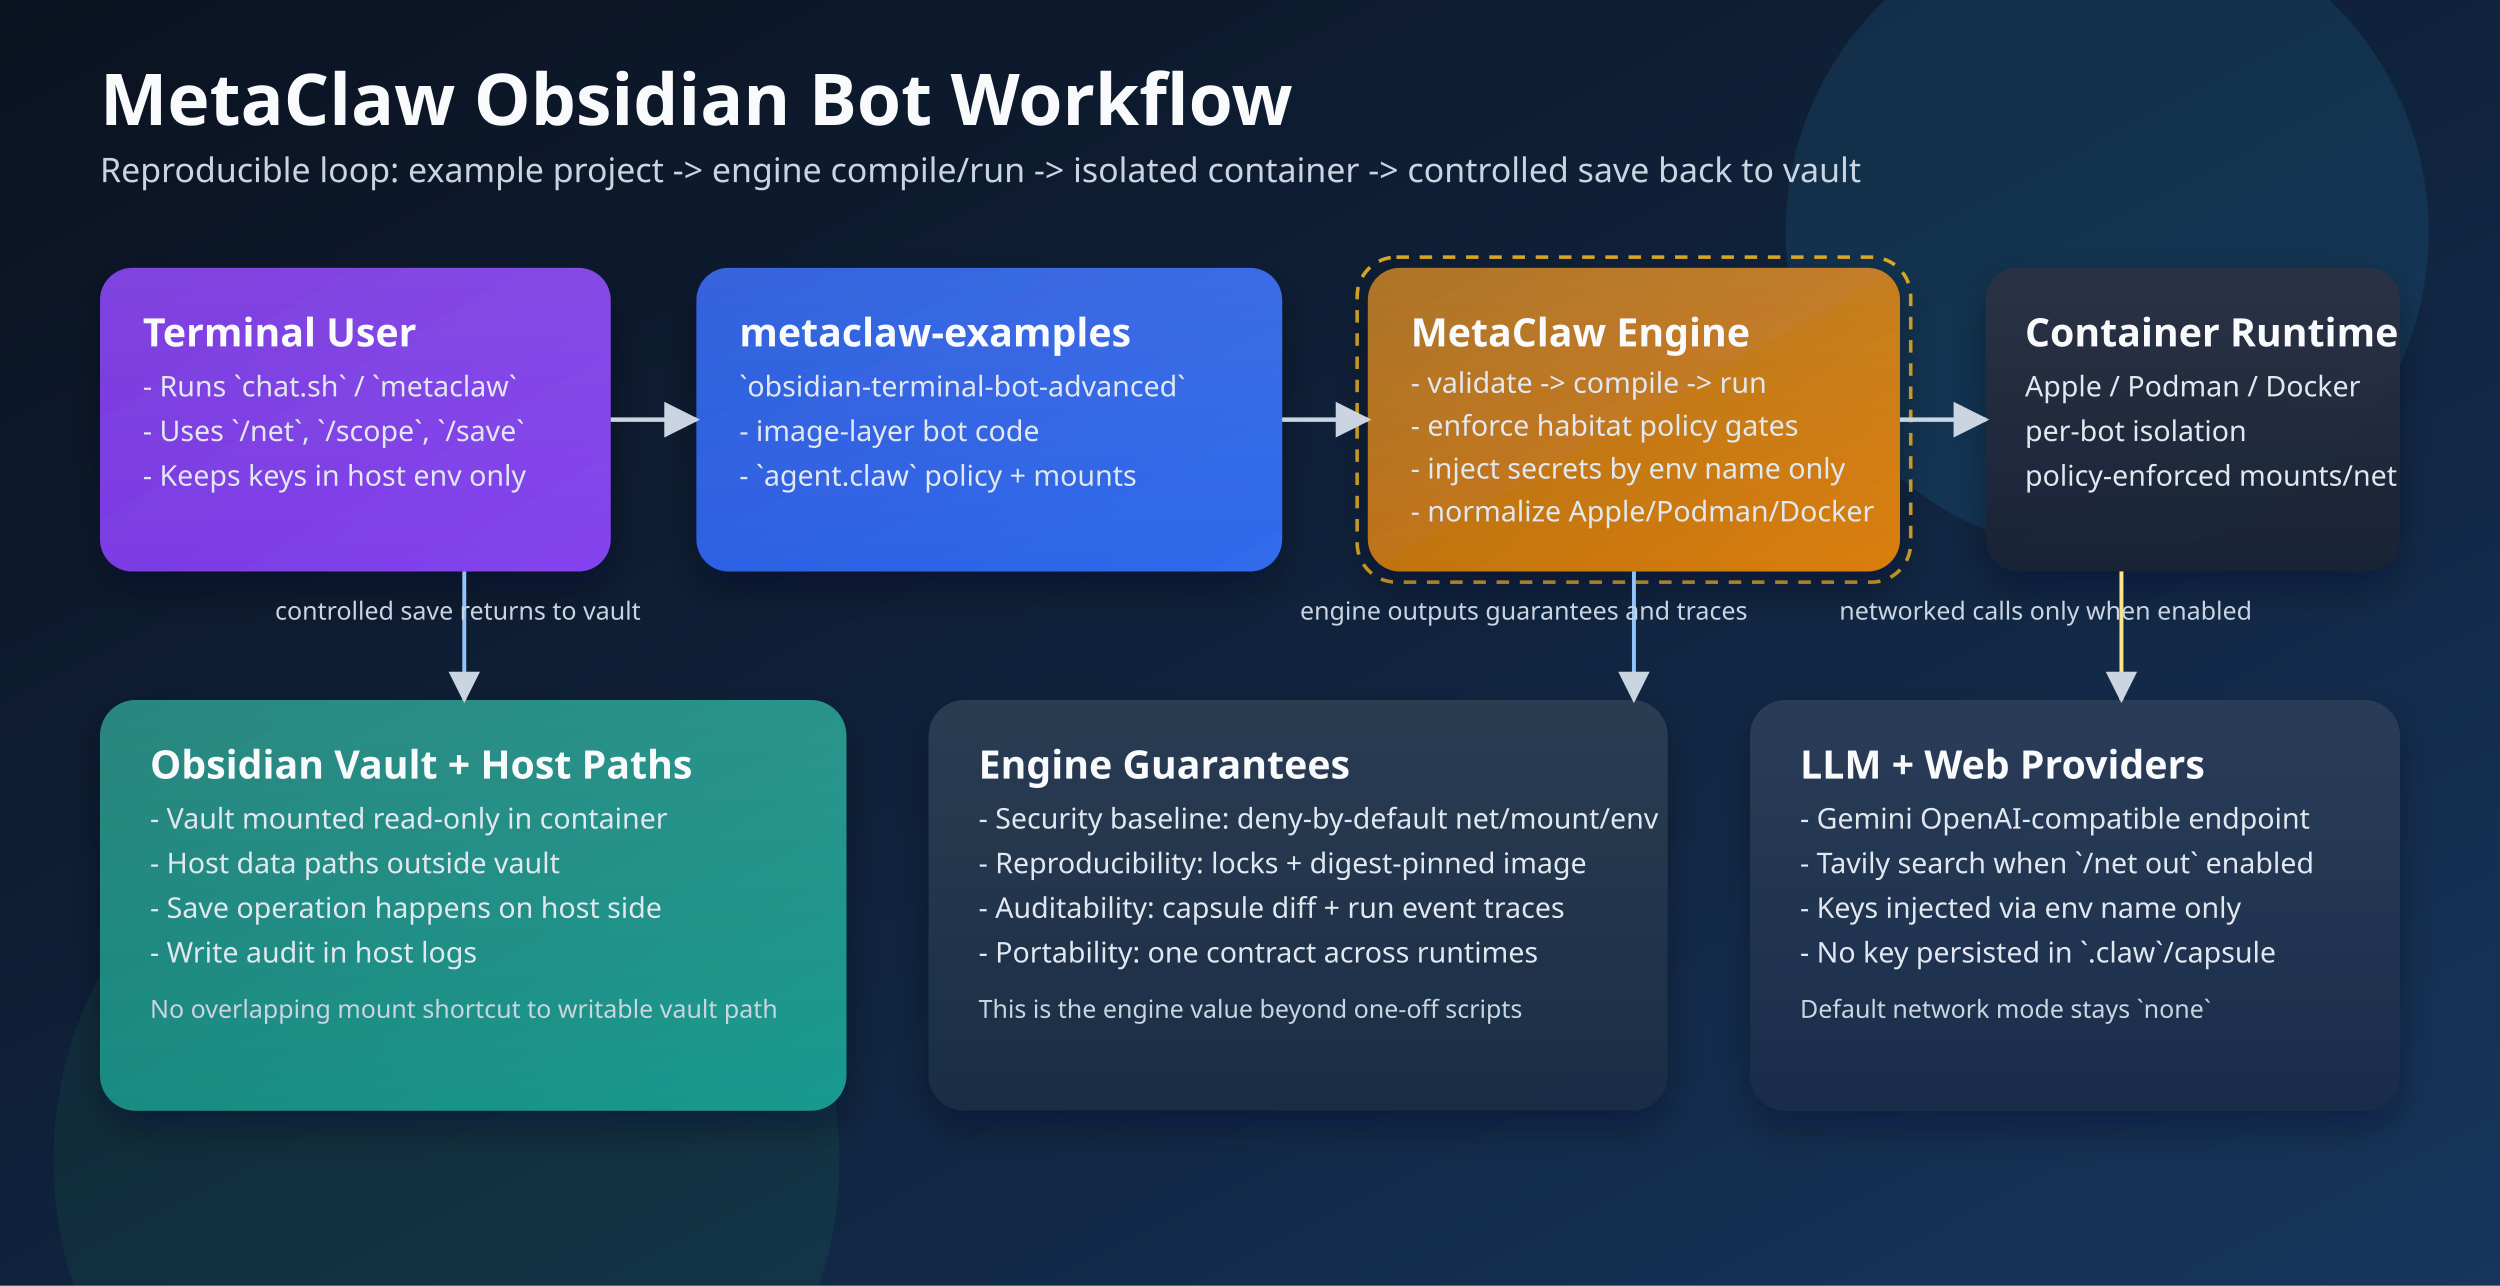
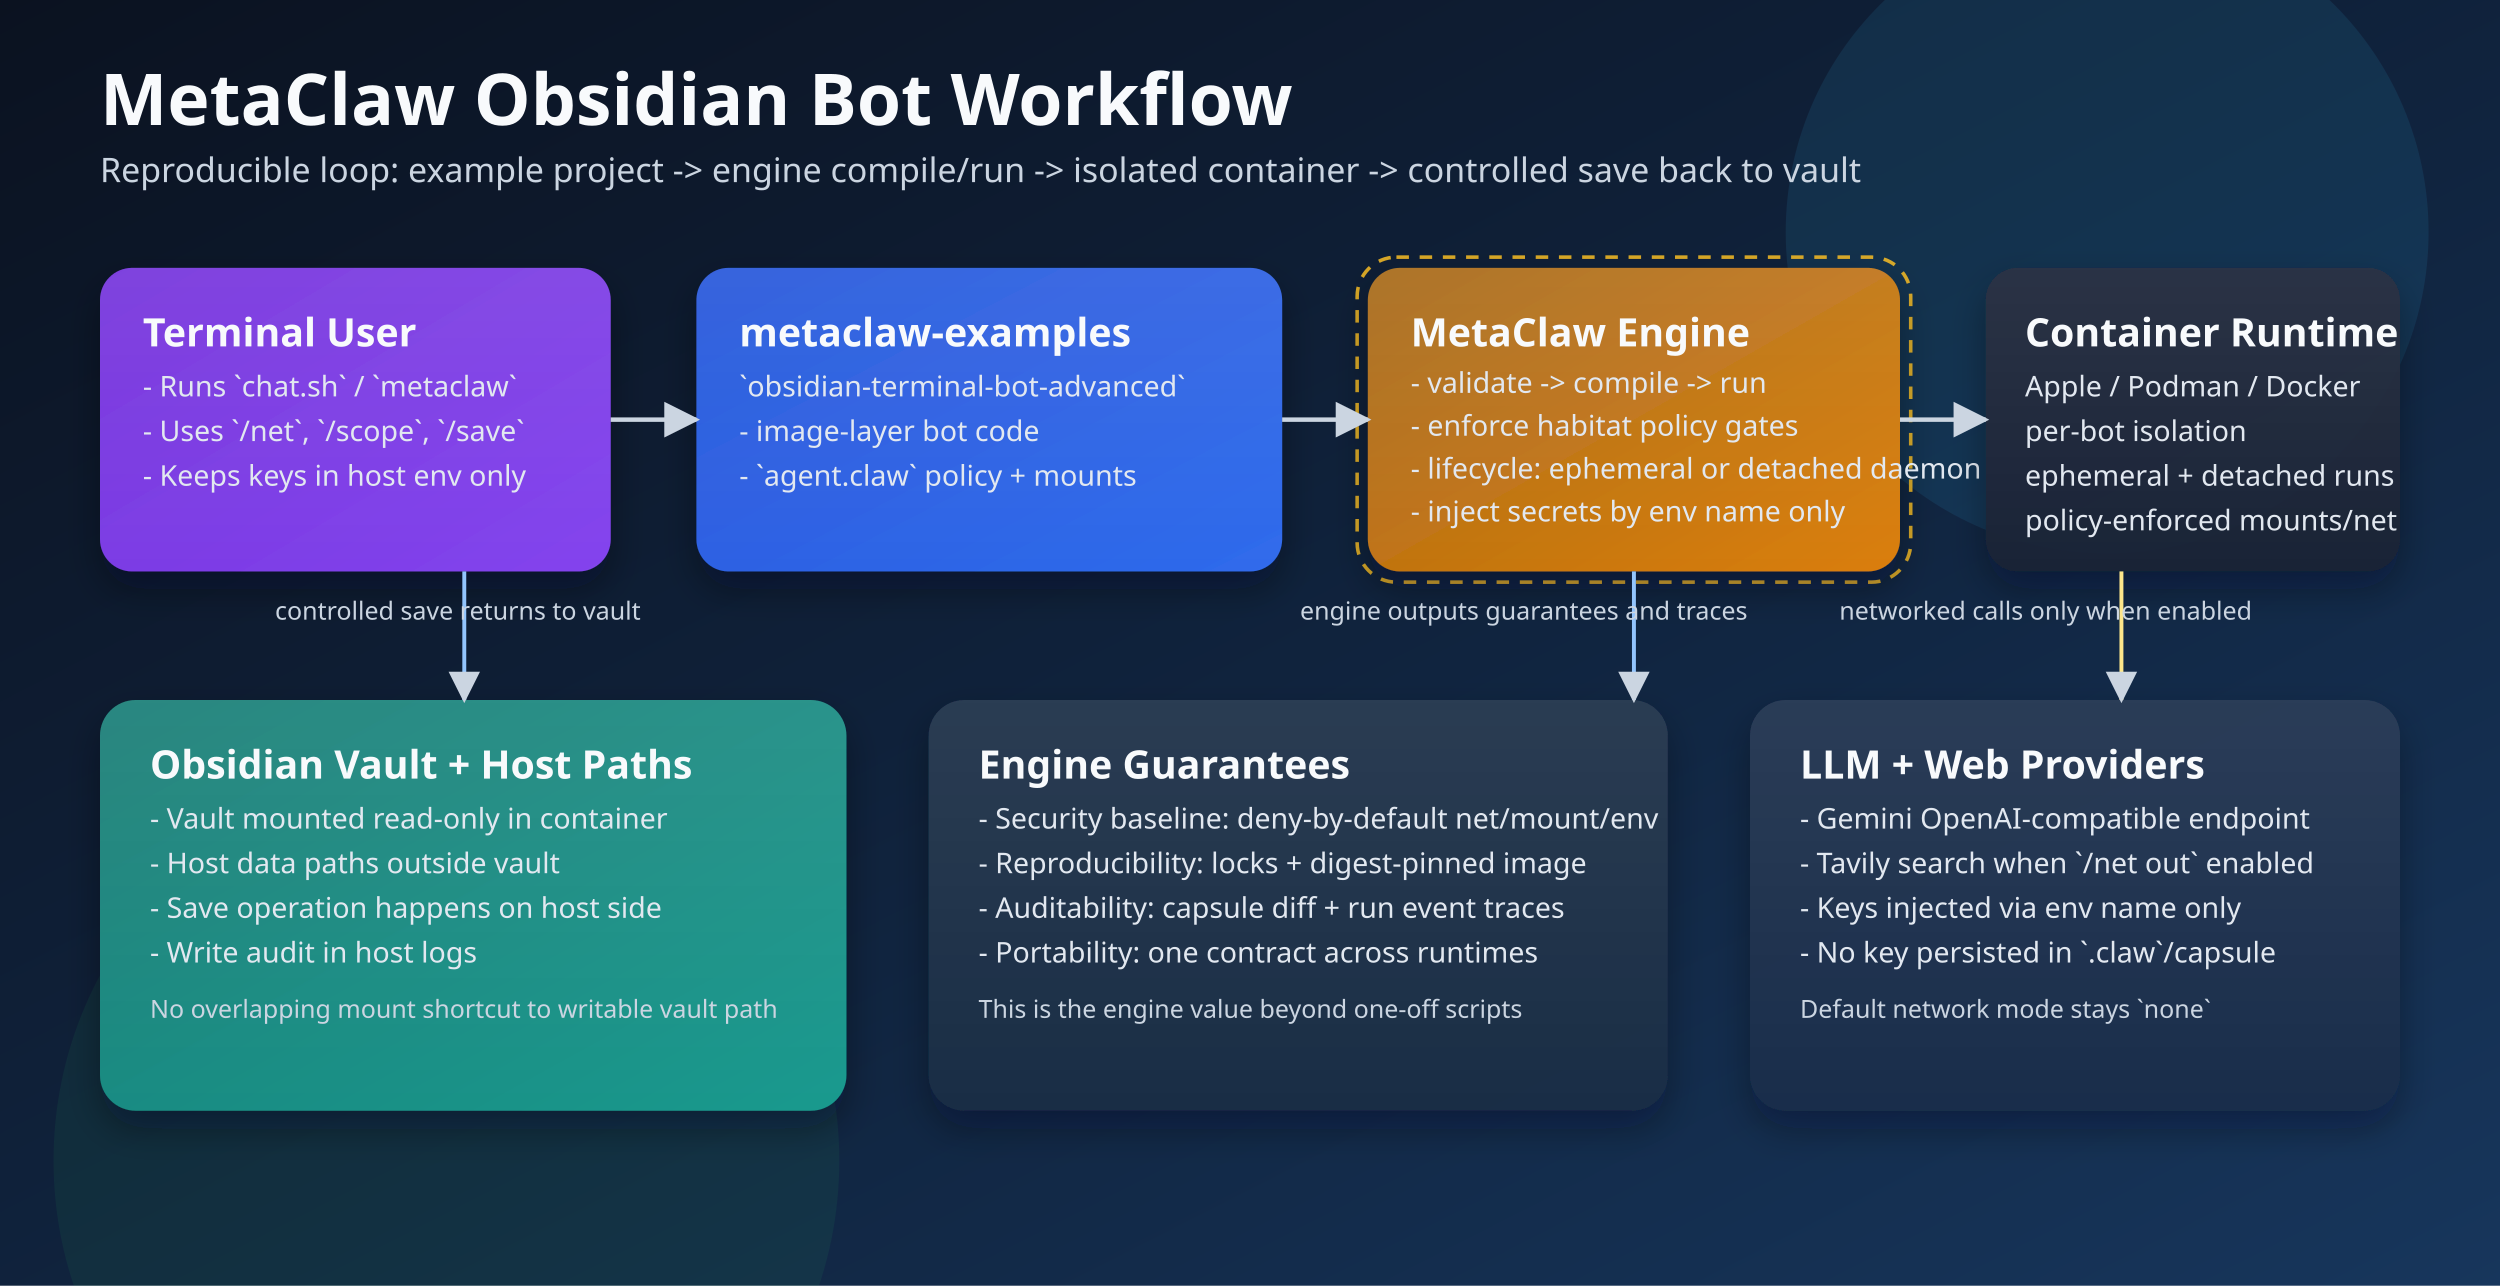
<svg xmlns="http://www.w3.org/2000/svg" width="1400" height="720" viewBox="0 0 1400 720" role="img" aria-label="MetaClaw Obsidian bot workflow">
  <defs>
    <linearGradient id="bg" x1="0" y1="0" x2="1" y2="1">
      <stop offset="0%" stop-color="#0b1220" />
      <stop offset="55%" stop-color="#10243f" />
      <stop offset="100%" stop-color="#17365c" />
    </linearGradient>
    <linearGradient id="cardA" x1="0" y1="0" x2="1" y2="1">
      <stop offset="0%" stop-color="#1d4ed8" />
      <stop offset="100%" stop-color="#2563eb" />
    </linearGradient>
    <linearGradient id="cardB" x1="0" y1="0" x2="1" y2="1">
      <stop offset="0%" stop-color="#0f766e" />
      <stop offset="100%" stop-color="#0d9488" />
    </linearGradient>
    <linearGradient id="cardC" x1="0" y1="0" x2="1" y2="1">
      <stop offset="0%" stop-color="#a16207" />
      <stop offset="100%" stop-color="#d97706" />
    </linearGradient>
    <linearGradient id="cardD" x1="0" y1="0" x2="1" y2="1">
      <stop offset="0%" stop-color="#6d28d9" />
      <stop offset="100%" stop-color="#7c3aed" />
    </linearGradient>
    <linearGradient id="panel" x1="0" y1="0" x2="0" y2="1">
      <stop offset="0%" stop-color="#ffffff" stop-opacity="0.12" />
      <stop offset="100%" stop-color="#ffffff" stop-opacity="0.05" />
    </linearGradient>
    <filter id="shadow" x="-20%" y="-20%" width="140%" height="140%">
      <feDropShadow dx="0" dy="10" stdDeviation="10" flood-color="#020617" flood-opacity="0.35" />
    </filter>
    <marker id="arrow" viewBox="0 0 10 10" refX="9" refY="5" markerWidth="8" markerHeight="8" orient="auto-start-reverse">
      <path d="M 0 0 L 10 5 L 0 10 z" fill="#cbd5e1" />
    </marker>
    <style>
      .title { font: 700 40px 'Avenir Next', 'Segoe UI', sans-serif; fill: #f8fafc; }
      .subtitle { font: 500 19px 'Avenir Next', 'Segoe UI', sans-serif; fill: #cbd5e1; }
      .h { font: 700 22px 'Avenir Next', 'Segoe UI', sans-serif; fill: #f8fafc; }
      .b { font: 500 16px 'Avenir Next', 'Segoe UI', sans-serif; fill: #e2e8f0; }
      .small { font: 500 14px 'Avenir Next', 'Segoe UI', sans-serif; fill: #cbd5e1; }
      .accent { font: 600 13px 'Avenir Next', 'Segoe UI', sans-serif; fill: #fde68a; }
      .link { stroke: #cbd5e1; stroke-width: 2.5; fill: none; marker-end: url(#arrow); }
      .linkSoft { stroke: #93c5fd; stroke-width: 2.2; fill: none; marker-end: url(#arrow); }
      .linkWarn { stroke: #fde68a; stroke-width: 2.2; fill: none; marker-end: url(#arrow); }
    </style>
  </defs>
  <rect width="1400" height="720" fill="url(#bg)" />
  <circle cx="1180" cy="130" r="180" fill="#38bdf8" opacity="0.10" />
  <circle cx="250" cy="650" r="220" fill="#22c55e" opacity="0.08" />
  <text x="56" y="70" class="title">MetaClaw Obsidian Bot Workflow</text>
  <text x="56" y="102" class="subtitle">Reproducible loop: example project -&gt; engine compile/run -&gt; isolated container -&gt; controlled save back to vault</text>
  <rect x="56" y="150" width="286" height="170" rx="18" fill="url(#cardD)" filter="url(#shadow)" />
  <rect x="56" y="150" width="286" height="170" rx="18" fill="url(#panel)" />
  <text x="80" y="194" class="h">Terminal User</text>
  <text x="80" y="222" class="b">- Runs `chat.sh` / `metaclaw`</text>
  <text x="80" y="247" class="b">- Uses `/net`, `/scope`, `/save`</text>
  <text x="80" y="272" class="b">- Keeps keys in host env only</text>
  <rect x="390" y="150" width="328" height="170" rx="18" fill="url(#cardA)" filter="url(#shadow)" />
  <rect x="390" y="150" width="328" height="170" rx="18" fill="url(#panel)" />
  <text x="414" y="194" class="h">metaclaw-examples</text>
  <text x="414" y="222" class="b">`obsidian-terminal-bot-advanced`</text>
  <text x="414" y="247" class="b">- image-layer bot code</text>
  <text x="414" y="272" class="b">- `agent.claw` policy + mounts</text>
  <rect x="760" y="144" width="310" height="182" rx="22" fill="none" stroke="#fbbf24" stroke-width="2" stroke-dasharray="7 6" opacity="0.85" />
  <text x="780" y="165" class="accent">engine value layer</text>
  <rect x="766" y="150" width="298" height="170" rx="18" fill="url(#cardC)" filter="url(#shadow)" />
  <rect x="766" y="150" width="298" height="170" rx="18" fill="url(#panel)" />
  <text x="790" y="194" class="h">MetaClaw Engine</text>
  <text x="790" y="220" class="b">- validate -&gt; compile -&gt; run</text>
  <text x="790" y="244" class="b">- enforce habitat policy gates</text>
-   <text x="790" y="268" class="b">- inject secrets by env name only</text>
-   <text x="790" y="292" class="b">- normalize Apple/Podman/Docker</text>
+   <text x="790" y="268" class="b">- lifecycle: ephemeral or detached daemon</text>
+   <text x="790" y="292" class="b">- inject secrets by env name only</text>
  <rect x="1112" y="150" width="232" height="170" rx="18" fill="#0f172a" opacity="0.95" filter="url(#shadow)" />
  <rect x="1112" y="150" width="232" height="170" rx="18" fill="url(#panel)" />
  <text x="1134" y="194" class="h">Container Runtime</text>
  <text x="1134" y="222" class="b">Apple / Podman / Docker</text>
  <text x="1134" y="247" class="b">per-bot isolation</text>
-   <text x="1134" y="272" class="b">policy-enforced mounts/net</text>
+   <text x="1134" y="272" class="b">ephemeral + detached runs</text>
+   <text x="1134" y="297" class="b">policy-enforced mounts/net</text>
  <rect x="56" y="392" width="418" height="230" rx="20" fill="url(#cardB)" filter="url(#shadow)" />
  <rect x="56" y="392" width="418" height="230" rx="20" fill="url(#panel)" />
  <text x="84" y="436" class="h">Obsidian Vault + Host Paths</text>
  <text x="84" y="464" class="b">- Vault mounted read-only in container</text>
  <text x="84" y="489" class="b">- Host data paths outside vault</text>
  <text x="84" y="514" class="b">- Save operation happens on host side</text>
  <text x="84" y="539" class="b">- Write audit in host logs</text>
  <text x="84" y="570" class="small">No overlapping mount shortcut to writable vault path</text>
  <rect x="520" y="392" width="414" height="230" rx="20" fill="#0b203a" opacity="0.95" filter="url(#shadow)" />
  <rect x="520" y="392" width="414" height="230" rx="20" fill="url(#panel)" />
  <text x="548" y="436" class="h">Engine Guarantees</text>
  <text x="548" y="464" class="b">- Security baseline: deny-by-default net/mount/env</text>
  <text x="548" y="489" class="b">- Reproducibility: locks + digest-pinned image</text>
  <text x="548" y="514" class="b">- Auditability: capsule diff + run event traces</text>
  <text x="548" y="539" class="b">- Portability: one contract across runtimes</text>
  <text x="548" y="570" class="small">This is the engine value beyond one-off scripts</text>
  <rect x="980" y="392" width="364" height="230" rx="20" fill="#10233f" opacity="0.95" filter="url(#shadow)" />
  <rect x="980" y="392" width="364" height="230" rx="20" fill="url(#panel)" />
  <text x="1008" y="436" class="h">LLM + Web Providers</text>
  <text x="1008" y="464" class="b">- Gemini OpenAI-compatible endpoint</text>
  <text x="1008" y="489" class="b">- Tavily search when `/net out` enabled</text>
  <text x="1008" y="514" class="b">- Keys injected via env name only</text>
  <text x="1008" y="539" class="b">- No key persisted in `.claw`/capsule</text>
  <text x="1008" y="570" class="small">Default network mode stays `none`</text>
  <path d="M 342 235 C 360 235, 370 235, 390 235" class="link" />
  <path d="M 718 235 C 736 235, 746 235, 766 235" class="link" />
  <path d="M 1064 235 C 1080 235, 1092 235, 1112 235" class="link" />
  <path d="M 915 320 C 915 350, 915 360, 915 392" class="linkSoft" />
  <path d="M 1188 320 C 1188 350, 1188 360, 1188 392" class="linkWarn" />
  <path d="M 260 320 C 260 350, 260 360, 260 392" class="linkSoft" />
  <text x="728" y="347" class="small">engine outputs guarantees and traces</text>
  <text x="1030" y="347" class="small">networked calls only when enabled</text>
  <text x="154" y="347" class="small">controlled save returns to vault</text>
</svg>
